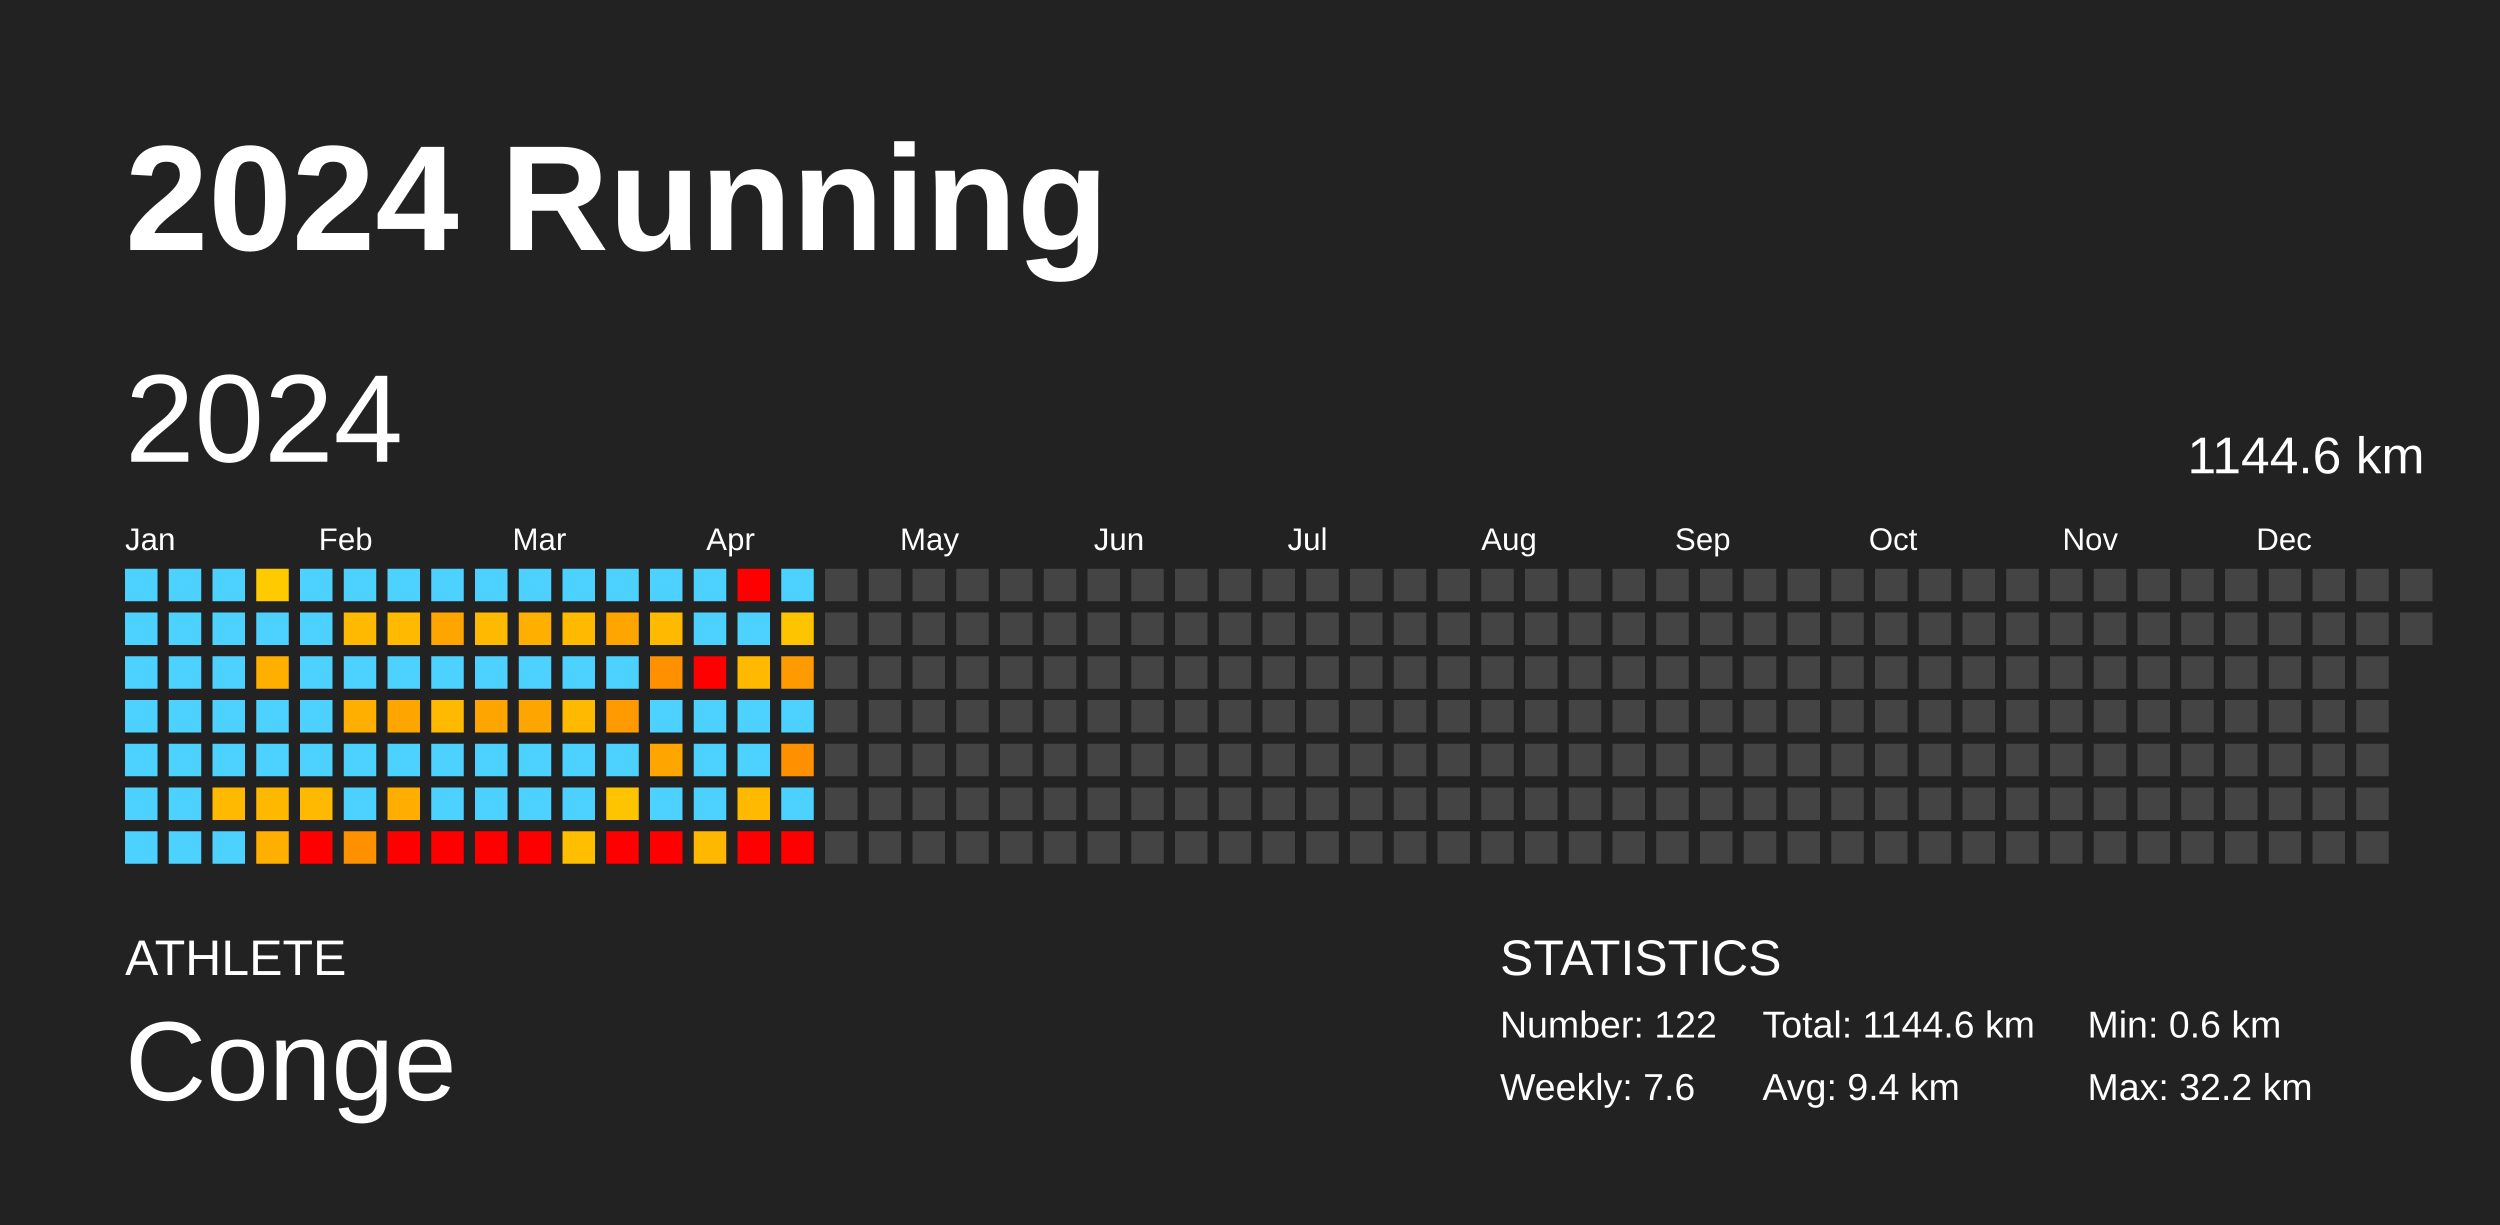
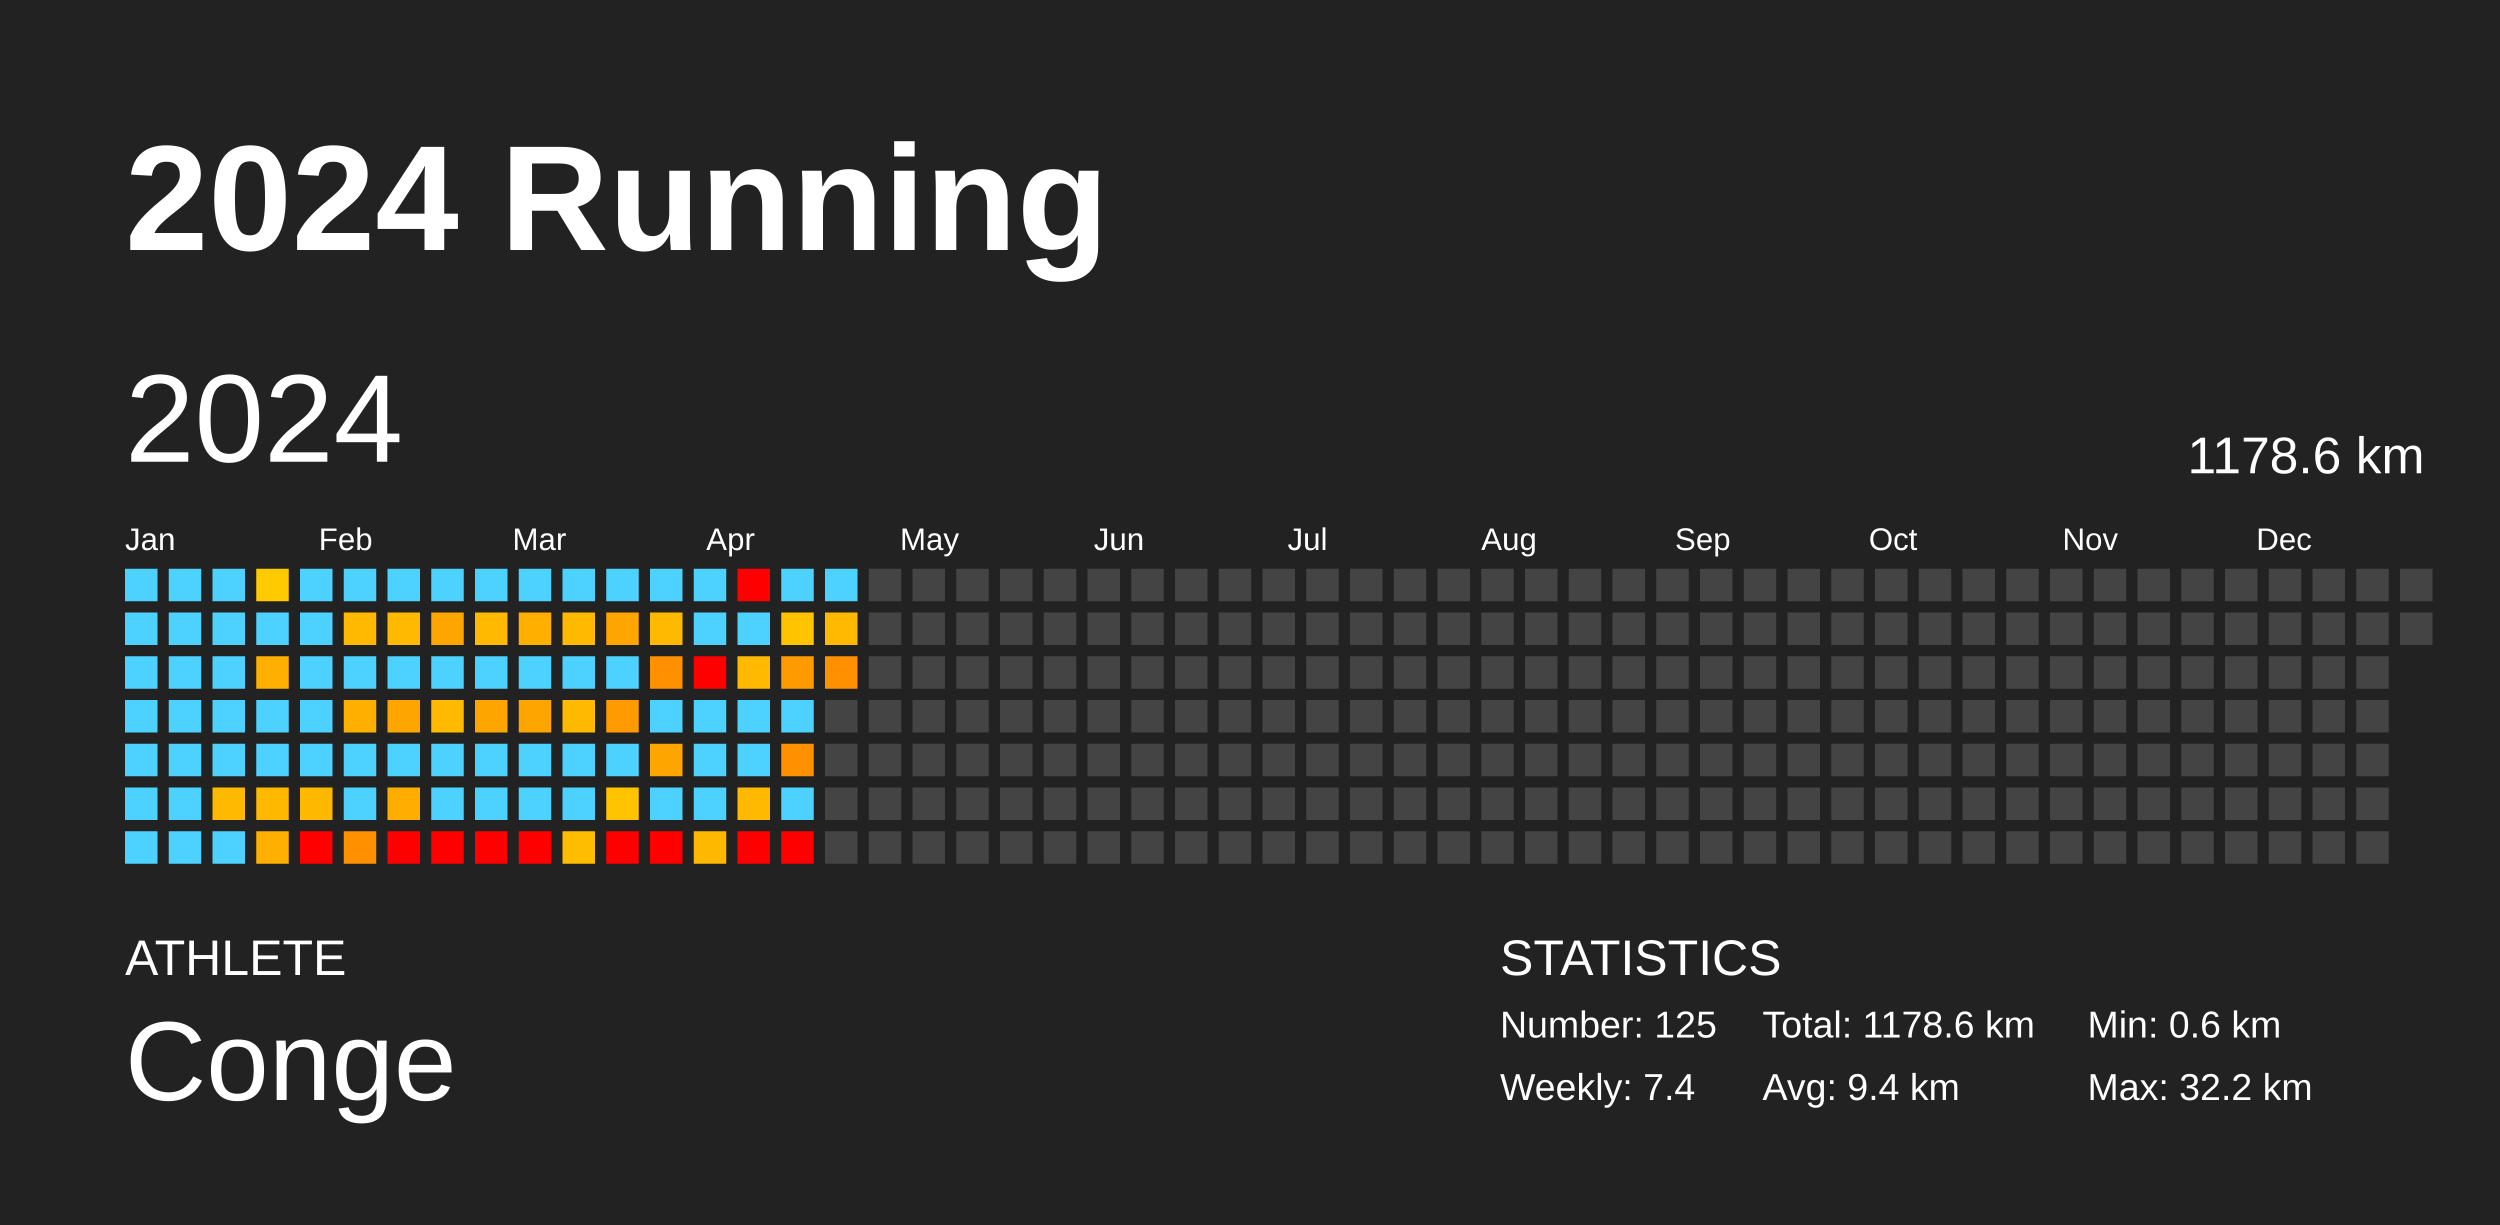
<svg xmlns="http://www.w3.org/2000/svg" baseProfile="full" height="98mm" version="1.1" viewBox="0,0,200,98" width="200mm">
  <defs />
  <rect fill="#222222" height="98" width="200" x="0" y="0" />
  <text fill="#FFFFFF" style="font-size:12px; font-family:Arial; font-weight:bold;" x="10" y="20">2024 Running</text>
  <text fill="#FFFFFF" style="font-size:4px; font-family:Arial" x="10" y="78">ATHLETE</text>
  <text fill="#FFFFFF" style="font-size:9px; font-family:Arial" x="10" y="88">Conge</text>
  <text fill="#FFFFFF" style="font-size:4px; font-family:Arial" x="120" y="78">STATISTICS</text>
-   <text fill="#FFFFFF" style="font-size:3px; font-family:Arial" x="120" y="83">Number: 122</text>
-   <text fill="#FFFFFF" style="font-size:3px; font-family:Arial" x="120" y="88">Weekly: 7.6</text>
-   <text fill="#FFFFFF" style="font-size:3px; font-family:Arial" x="141" y="83">Total: 1144.6 km</text>
+   <text fill="#FFFFFF" style="font-size:3px; font-family:Arial" x="120" y="83">Number: 125</text>
+   <text fill="#FFFFFF" style="font-size:3px; font-family:Arial" x="120" y="88">Weekly: 7.4</text>
+   <text fill="#FFFFFF" style="font-size:3px; font-family:Arial" x="141" y="83">Total: 1178.6 km</text>
  <text fill="#FFFFFF" style="font-size:3px; font-family:Arial" x="141" y="88">Avg: 9.4 km</text>
  <text fill="#FFFFFF" style="font-size:3px; font-family:Arial" x="167" y="83">Min: 0.6 km</text>
  <text fill="#FFFFFF" style="font-size:3px; font-family:Arial" x="167" y="88">Max: 32.2 km</text>
  <text dominant-baseline="hanging" fill="#FFFFFF" style="font-size:10.0px; font-family:Arial;" x="10" y="30">2024</text>
-   <text dominant-baseline="hanging" fill="#FFFFFF" style="font-size:4.125px; font-family:Arial;" x="175" y="35">1144.6 km</text>
+   <text dominant-baseline="hanging" fill="#FFFFFF" style="font-size:4.125px; font-family:Arial;" x="175" y="35">1178.6 km</text>
  <text fill="#FFFFFF" style="font-size:2.5px; font-family:Arial" x="10.0" y="44">Jan</text>
  <text fill="#FFFFFF" style="font-size:2.5px; font-family:Arial" x="25.5" y="44">Feb</text>
  <text fill="#FFFFFF" style="font-size:2.5px; font-family:Arial" x="41.0" y="44">Mar</text>
  <text fill="#FFFFFF" style="font-size:2.5px; font-family:Arial" x="56.5" y="44">Apr</text>
  <text fill="#FFFFFF" style="font-size:2.5px; font-family:Arial" x="72.0" y="44">May</text>
  <text fill="#FFFFFF" style="font-size:2.5px; font-family:Arial" x="87.5" y="44">Jun</text>
  <text fill="#FFFFFF" style="font-size:2.5px; font-family:Arial" x="103.0" y="44">Jul</text>
  <text fill="#FFFFFF" style="font-size:2.5px; font-family:Arial" x="118.5" y="44">Aug</text>
  <text fill="#FFFFFF" style="font-size:2.5px; font-family:Arial" x="134.0" y="44">Sep</text>
  <text fill="#FFFFFF" style="font-size:2.5px; font-family:Arial" x="149.5" y="44">Oct</text>
  <text fill="#FFFFFF" style="font-size:2.5px; font-family:Arial" x="165.0" y="44">Nov</text>
  <text fill="#FFFFFF" style="font-size:2.5px; font-family:Arial" x="180.5" y="44">Dec</text>
  <rect fill="#4dd2ff" height="2.6" width="2.6" x="10.0" y="45.5" />
  <rect fill="#4dd2ff" height="2.6" width="2.6" x="10.0" y="49.0" />
  <rect fill="#4dd2ff" height="2.6" width="2.6" x="10.0" y="52.5" />
  <rect fill="#4dd2ff" height="2.6" width="2.6" x="10.0" y="56.0" />
  <rect fill="#4dd2ff" height="2.6" width="2.6" x="10.0" y="59.5" />
  <rect fill="#4dd2ff" height="2.6" width="2.6" x="10.0" y="63.0" />
  <rect fill="#4dd2ff" height="2.6" width="2.6" x="10.0" y="66.5" />
  <rect fill="#4dd2ff" height="2.6" width="2.6" x="13.5" y="45.5" />
  <rect fill="#4dd2ff" height="2.6" width="2.6" x="13.5" y="49.0" />
  <rect fill="#4dd2ff" height="2.6" width="2.6" x="13.5" y="52.5" />
  <rect fill="#4dd2ff" height="2.6" width="2.6" x="13.5" y="56.0" />
  <rect fill="#4dd2ff" height="2.6" width="2.6" x="13.5" y="59.5" />
  <rect fill="#4dd2ff" height="2.6" width="2.6" x="13.5" y="63.0" />
  <rect fill="#4dd2ff" height="2.6" width="2.6" x="13.5" y="66.5" />
  <rect fill="#4dd2ff" height="2.6" width="2.6" x="17.0" y="45.5" />
  <rect fill="#4dd2ff" height="2.6" width="2.6" x="17.0" y="49.0" />
  <rect fill="#4dd2ff" height="2.6" width="2.6" x="17.0" y="52.5" />
  <rect fill="#4dd2ff" height="2.6" width="2.6" x="17.0" y="56.0" />
  <rect fill="#4dd2ff" height="2.6" width="2.6" x="17.0" y="59.5" />
  <rect fill="#ffb900" height="2.6" width="2.6" x="17.0" y="63.0" />
  <rect fill="#4dd2ff" height="2.6" width="2.6" x="17.0" y="66.5" />
  <rect fill="#ffca00" height="2.6" width="2.6" x="20.5" y="45.5" />
  <rect fill="#4dd2ff" height="2.6" width="2.6" x="20.5" y="49.0" />
  <rect fill="#ffaf00" height="2.6" width="2.6" x="20.5" y="52.5" />
  <rect fill="#4dd2ff" height="2.6" width="2.6" x="20.5" y="56.0" />
  <rect fill="#4dd2ff" height="2.6" width="2.6" x="20.5" y="59.5" />
  <rect fill="#ffb800" height="2.6" width="2.6" x="20.5" y="63.0" />
  <rect fill="#ffaf00" height="2.6" width="2.6" x="20.5" y="66.5" />
  <rect fill="#4dd2ff" height="2.6" width="2.6" x="24.0" y="45.5" />
  <rect fill="#4dd2ff" height="2.6" width="2.6" x="24.0" y="49.0" />
  <rect fill="#4dd2ff" height="2.6" width="2.6" x="24.0" y="52.5" />
  <rect fill="#4dd2ff" height="2.6" width="2.6" x="24.0" y="56.0" />
  <rect fill="#4dd2ff" height="2.6" width="2.6" x="24.0" y="59.5" />
-   <rect fill="#ffb900" height="2.6" width="2.6" x="24.0" y="63.0" />
+   <rect fill="#ffb800" height="2.6" width="2.6" x="24.0" y="63.0" />
  <rect fill="red" height="2.6" width="2.6" x="24.0" y="66.5" />
  <rect fill="#4dd2ff" height="2.6" width="2.6" x="27.5" y="45.5" />
  <rect fill="#ffb900" height="2.6" width="2.6" x="27.5" y="49.0" />
  <rect fill="#4dd2ff" height="2.6" width="2.6" x="27.5" y="52.5" />
  <rect fill="#ffaf00" height="2.6" width="2.6" x="27.5" y="56.0" />
  <rect fill="#4dd2ff" height="2.6" width="2.6" x="27.5" y="59.5" />
  <rect fill="#4dd2ff" height="2.6" width="2.6" x="27.5" y="63.0" />
  <rect fill="#ff9100" height="2.6" width="2.6" x="27.5" y="66.5" />
  <rect fill="#4dd2ff" height="2.6" width="2.6" x="31.0" y="45.5" />
-   <rect fill="#ffba00" height="2.6" width="2.6" x="31.0" y="49.0" />
+   <rect fill="#ffb900" height="2.6" width="2.6" x="31.0" y="49.0" />
  <rect fill="#4dd2ff" height="2.6" width="2.6" x="31.0" y="52.5" />
  <rect fill="#ffa500" height="2.6" width="2.6" x="31.0" y="56.0" />
  <rect fill="#4dd2ff" height="2.6" width="2.6" x="31.0" y="59.5" />
-   <rect fill="#ffae00" height="2.6" width="2.6" x="31.0" y="63.0" />
+   <rect fill="#ffad00" height="2.6" width="2.6" x="31.0" y="63.0" />
  <rect fill="red" height="2.6" width="2.6" x="31.0" y="66.5" />
  <rect fill="#4dd2ff" height="2.6" width="2.6" x="34.5" y="45.5" />
  <rect fill="#ffa500" height="2.6" width="2.6" x="34.5" y="49.0" />
  <rect fill="#4dd2ff" height="2.6" width="2.6" x="34.5" y="52.5" />
-   <rect fill="#ffba00" height="2.6" width="2.6" x="34.5" y="56.0" />
+   <rect fill="#ffb900" height="2.6" width="2.6" x="34.5" y="56.0" />
  <rect fill="#4dd2ff" height="2.6" width="2.6" x="34.5" y="59.5" />
  <rect fill="#4dd2ff" height="2.6" width="2.6" x="34.5" y="63.0" />
  <rect fill="red" height="2.6" width="2.6" x="34.5" y="66.5" />
  <rect fill="#4dd2ff" height="2.6" width="2.6" x="38.0" y="45.5" />
  <rect fill="#ffb900" height="2.6" width="2.6" x="38.0" y="49.0" />
  <rect fill="#4dd2ff" height="2.6" width="2.6" x="38.0" y="52.5" />
  <rect fill="#ffa500" height="2.6" width="2.6" x="38.0" y="56.0" />
  <rect fill="#4dd2ff" height="2.6" width="2.6" x="38.0" y="59.5" />
  <rect fill="#4dd2ff" height="2.6" width="2.6" x="38.0" y="63.0" />
  <rect fill="red" height="2.6" width="2.6" x="38.0" y="66.5" />
  <rect fill="#4dd2ff" height="2.6" width="2.6" x="41.5" y="45.5" />
  <rect fill="#ffaf00" height="2.6" width="2.6" x="41.5" y="49.0" />
  <rect fill="#4dd2ff" height="2.6" width="2.6" x="41.5" y="52.5" />
  <rect fill="#ffa500" height="2.6" width="2.6" x="41.5" y="56.0" />
  <rect fill="#4dd2ff" height="2.6" width="2.6" x="41.5" y="59.5" />
  <rect fill="#4dd2ff" height="2.6" width="2.6" x="41.5" y="63.0" />
  <rect fill="red" height="2.6" width="2.6" x="41.5" y="66.5" />
  <rect fill="#4dd2ff" height="2.6" width="2.6" x="45.0" y="45.5" />
-   <rect fill="#ffba00" height="2.6" width="2.6" x="45.0" y="49.0" />
+   <rect fill="#ffb900" height="2.6" width="2.6" x="45.0" y="49.0" />
  <rect fill="#4dd2ff" height="2.6" width="2.6" x="45.0" y="52.5" />
-   <rect fill="#ffba00" height="2.6" width="2.6" x="45.0" y="56.0" />
+   <rect fill="#ffb900" height="2.6" width="2.6" x="45.0" y="56.0" />
  <rect fill="#4dd2ff" height="2.6" width="2.6" x="45.0" y="59.5" />
  <rect fill="#4dd2ff" height="2.6" width="2.6" x="45.0" y="63.0" />
-   <rect fill="#ffbe00" height="2.6" width="2.6" x="45.0" y="66.5" />
+   <rect fill="#ffbd00" height="2.6" width="2.6" x="45.0" y="66.5" />
  <rect fill="#4dd2ff" height="2.6" width="2.6" x="48.5" y="45.5" />
  <rect fill="#ffa500" height="2.6" width="2.6" x="48.5" y="49.0" />
  <rect fill="#4dd2ff" height="2.6" width="2.6" x="48.5" y="52.5" />
  <rect fill="#ff9b00" height="2.6" width="2.6" x="48.5" y="56.0" />
  <rect fill="#4dd2ff" height="2.6" width="2.6" x="48.5" y="59.5" />
-   <rect fill="#ffc400" height="2.6" width="2.6" x="48.5" y="63.0" />
+   <rect fill="#ffc300" height="2.6" width="2.6" x="48.5" y="63.0" />
  <rect fill="red" height="2.6" width="2.6" x="48.5" y="66.5" />
  <rect fill="#4dd2ff" height="2.6" width="2.6" x="52.0" y="45.5" />
-   <rect fill="#ffba00" height="2.6" width="2.6" x="52.0" y="49.0" />
+   <rect fill="#ffb900" height="2.6" width="2.6" x="52.0" y="49.0" />
  <rect fill="#ff9100" height="2.6" width="2.6" x="52.0" y="52.5" />
  <rect fill="#4dd2ff" height="2.6" width="2.6" x="52.0" y="56.0" />
  <rect fill="#ffa500" height="2.6" width="2.6" x="52.0" y="59.5" />
  <rect fill="#4dd2ff" height="2.6" width="2.6" x="52.0" y="63.0" />
  <rect fill="red" height="2.6" width="2.6" x="52.0" y="66.5" />
  <rect fill="#4dd2ff" height="2.6" width="2.6" x="55.5" y="45.5" />
  <rect fill="#4dd2ff" height="2.6" width="2.6" x="55.5" y="49.0" />
  <rect fill="red" height="2.6" width="2.6" x="55.5" y="52.5" />
  <rect fill="#4dd2ff" height="2.6" width="2.6" x="55.5" y="56.0" />
  <rect fill="#4dd2ff" height="2.6" width="2.6" x="55.5" y="59.5" />
  <rect fill="#4dd2ff" height="2.6" width="2.6" x="55.5" y="63.0" />
  <rect fill="#ffb800" height="2.6" width="2.6" x="55.5" y="66.5" />
  <rect fill="red" height="2.6" width="2.6" x="59.0" y="45.5" />
  <rect fill="#4dd2ff" height="2.6" width="2.6" x="59.0" y="49.0" />
-   <rect fill="#ffba00" height="2.6" width="2.6" x="59.0" y="52.5" />
+   <rect fill="#ffb900" height="2.6" width="2.6" x="59.0" y="52.5" />
  <rect fill="#4dd2ff" height="2.6" width="2.6" x="59.0" y="56.0" />
  <rect fill="#4dd2ff" height="2.6" width="2.6" x="59.0" y="59.5" />
-   <rect fill="#ffba00" height="2.6" width="2.6" x="59.0" y="63.0" />
+   <rect fill="#ffb900" height="2.6" width="2.6" x="59.0" y="63.0" />
  <rect fill="red" height="2.6" width="2.6" x="59.0" y="66.5" />
  <rect fill="#4dd2ff" height="2.6" width="2.6" x="62.5" y="45.5" />
-   <rect fill="#ffc400" height="2.6" width="2.6" x="62.5" y="49.0" />
+   <rect fill="#ffc300" height="2.6" width="2.6" x="62.5" y="49.0" />
  <rect fill="#ff9b00" height="2.6" width="2.6" x="62.5" y="52.5" />
  <rect fill="#4dd2ff" height="2.6" width="2.6" x="62.5" y="56.0" />
  <rect fill="#ff9100" height="2.6" width="2.6" x="62.5" y="59.5" />
  <rect fill="#4dd2ff" height="2.6" width="2.6" x="62.5" y="63.0" />
  <rect fill="red" height="2.6" width="2.6" x="62.5" y="66.5" />
-   <rect fill="#444444" height="2.6" width="2.6" x="66.0" y="45.5" />
-   <rect fill="#444444" height="2.6" width="2.6" x="66.0" y="49.0" />
-   <rect fill="#444444" height="2.6" width="2.6" x="66.0" y="52.5" />
+   <rect fill="#4dd2ff" height="2.6" width="2.6" x="66.0" y="45.5" />
+   <rect fill="#ffb900" height="2.6" width="2.6" x="66.0" y="49.0" />
+   <rect fill="#ff9100" height="2.6" width="2.6" x="66.0" y="52.5" />
  <rect fill="#444444" height="2.6" width="2.6" x="66.0" y="56.0" />
  <rect fill="#444444" height="2.6" width="2.6" x="66.0" y="59.5" />
  <rect fill="#444444" height="2.6" width="2.6" x="66.0" y="63.0" />
  <rect fill="#444444" height="2.6" width="2.6" x="66.0" y="66.5" />
  <rect fill="#444444" height="2.6" width="2.6" x="69.5" y="45.5" />
  <rect fill="#444444" height="2.6" width="2.6" x="69.5" y="49.0" />
  <rect fill="#444444" height="2.6" width="2.6" x="69.5" y="52.5" />
  <rect fill="#444444" height="2.6" width="2.6" x="69.5" y="56.0" />
  <rect fill="#444444" height="2.6" width="2.6" x="69.5" y="59.5" />
  <rect fill="#444444" height="2.6" width="2.6" x="69.5" y="63.0" />
  <rect fill="#444444" height="2.6" width="2.6" x="69.5" y="66.5" />
  <rect fill="#444444" height="2.6" width="2.6" x="73.0" y="45.5" />
  <rect fill="#444444" height="2.6" width="2.6" x="73.0" y="49.0" />
  <rect fill="#444444" height="2.6" width="2.6" x="73.0" y="52.5" />
  <rect fill="#444444" height="2.6" width="2.6" x="73.0" y="56.0" />
  <rect fill="#444444" height="2.6" width="2.6" x="73.0" y="59.5" />
  <rect fill="#444444" height="2.6" width="2.6" x="73.0" y="63.0" />
  <rect fill="#444444" height="2.6" width="2.6" x="73.0" y="66.5" />
  <rect fill="#444444" height="2.6" width="2.6" x="76.5" y="45.5" />
  <rect fill="#444444" height="2.6" width="2.6" x="76.5" y="49.0" />
  <rect fill="#444444" height="2.6" width="2.6" x="76.5" y="52.5" />
  <rect fill="#444444" height="2.6" width="2.6" x="76.5" y="56.0" />
  <rect fill="#444444" height="2.6" width="2.6" x="76.5" y="59.5" />
  <rect fill="#444444" height="2.6" width="2.6" x="76.5" y="63.0" />
  <rect fill="#444444" height="2.6" width="2.6" x="76.5" y="66.5" />
  <rect fill="#444444" height="2.6" width="2.6" x="80.0" y="45.5" />
  <rect fill="#444444" height="2.6" width="2.6" x="80.0" y="49.0" />
  <rect fill="#444444" height="2.6" width="2.6" x="80.0" y="52.5" />
  <rect fill="#444444" height="2.6" width="2.6" x="80.0" y="56.0" />
  <rect fill="#444444" height="2.6" width="2.6" x="80.0" y="59.5" />
  <rect fill="#444444" height="2.6" width="2.6" x="80.0" y="63.0" />
  <rect fill="#444444" height="2.6" width="2.6" x="80.0" y="66.5" />
  <rect fill="#444444" height="2.6" width="2.6" x="83.5" y="45.5" />
  <rect fill="#444444" height="2.6" width="2.6" x="83.5" y="49.0" />
  <rect fill="#444444" height="2.6" width="2.6" x="83.5" y="52.5" />
  <rect fill="#444444" height="2.6" width="2.6" x="83.5" y="56.0" />
  <rect fill="#444444" height="2.6" width="2.6" x="83.5" y="59.5" />
  <rect fill="#444444" height="2.6" width="2.6" x="83.5" y="63.0" />
  <rect fill="#444444" height="2.6" width="2.6" x="83.5" y="66.5" />
  <rect fill="#444444" height="2.6" width="2.6" x="87.0" y="45.5" />
  <rect fill="#444444" height="2.6" width="2.6" x="87.0" y="49.0" />
  <rect fill="#444444" height="2.6" width="2.6" x="87.0" y="52.5" />
  <rect fill="#444444" height="2.6" width="2.6" x="87.0" y="56.0" />
  <rect fill="#444444" height="2.6" width="2.6" x="87.0" y="59.5" />
  <rect fill="#444444" height="2.6" width="2.6" x="87.0" y="63.0" />
  <rect fill="#444444" height="2.6" width="2.6" x="87.0" y="66.5" />
  <rect fill="#444444" height="2.6" width="2.6" x="90.5" y="45.5" />
  <rect fill="#444444" height="2.6" width="2.6" x="90.5" y="49.0" />
  <rect fill="#444444" height="2.6" width="2.6" x="90.5" y="52.5" />
  <rect fill="#444444" height="2.6" width="2.6" x="90.5" y="56.0" />
  <rect fill="#444444" height="2.6" width="2.6" x="90.5" y="59.5" />
  <rect fill="#444444" height="2.6" width="2.6" x="90.5" y="63.0" />
  <rect fill="#444444" height="2.6" width="2.6" x="90.5" y="66.5" />
  <rect fill="#444444" height="2.6" width="2.6" x="94.0" y="45.5" />
  <rect fill="#444444" height="2.6" width="2.6" x="94.0" y="49.0" />
  <rect fill="#444444" height="2.6" width="2.6" x="94.0" y="52.5" />
  <rect fill="#444444" height="2.6" width="2.6" x="94.0" y="56.0" />
  <rect fill="#444444" height="2.6" width="2.6" x="94.0" y="59.5" />
  <rect fill="#444444" height="2.6" width="2.6" x="94.0" y="63.0" />
  <rect fill="#444444" height="2.6" width="2.6" x="94.0" y="66.5" />
  <rect fill="#444444" height="2.6" width="2.6" x="97.5" y="45.5" />
  <rect fill="#444444" height="2.6" width="2.6" x="97.5" y="49.0" />
  <rect fill="#444444" height="2.6" width="2.6" x="97.5" y="52.5" />
  <rect fill="#444444" height="2.6" width="2.6" x="97.5" y="56.0" />
  <rect fill="#444444" height="2.6" width="2.6" x="97.5" y="59.5" />
  <rect fill="#444444" height="2.6" width="2.6" x="97.5" y="63.0" />
  <rect fill="#444444" height="2.6" width="2.6" x="97.5" y="66.5" />
  <rect fill="#444444" height="2.6" width="2.6" x="101.0" y="45.5" />
  <rect fill="#444444" height="2.6" width="2.6" x="101.0" y="49.0" />
  <rect fill="#444444" height="2.6" width="2.6" x="101.0" y="52.5" />
  <rect fill="#444444" height="2.6" width="2.6" x="101.0" y="56.0" />
  <rect fill="#444444" height="2.6" width="2.6" x="101.0" y="59.5" />
  <rect fill="#444444" height="2.6" width="2.6" x="101.0" y="63.0" />
  <rect fill="#444444" height="2.6" width="2.6" x="101.0" y="66.5" />
  <rect fill="#444444" height="2.6" width="2.6" x="104.5" y="45.5" />
  <rect fill="#444444" height="2.6" width="2.6" x="104.5" y="49.0" />
  <rect fill="#444444" height="2.6" width="2.6" x="104.5" y="52.5" />
  <rect fill="#444444" height="2.6" width="2.6" x="104.5" y="56.0" />
  <rect fill="#444444" height="2.6" width="2.6" x="104.5" y="59.5" />
  <rect fill="#444444" height="2.6" width="2.6" x="104.5" y="63.0" />
  <rect fill="#444444" height="2.6" width="2.6" x="104.5" y="66.5" />
  <rect fill="#444444" height="2.6" width="2.6" x="108.0" y="45.5" />
  <rect fill="#444444" height="2.6" width="2.6" x="108.0" y="49.0" />
  <rect fill="#444444" height="2.6" width="2.6" x="108.0" y="52.5" />
  <rect fill="#444444" height="2.6" width="2.6" x="108.0" y="56.0" />
  <rect fill="#444444" height="2.6" width="2.6" x="108.0" y="59.5" />
  <rect fill="#444444" height="2.6" width="2.6" x="108.0" y="63.0" />
  <rect fill="#444444" height="2.6" width="2.6" x="108.0" y="66.5" />
  <rect fill="#444444" height="2.6" width="2.6" x="111.5" y="45.5" />
  <rect fill="#444444" height="2.6" width="2.6" x="111.5" y="49.0" />
  <rect fill="#444444" height="2.6" width="2.6" x="111.5" y="52.5" />
  <rect fill="#444444" height="2.6" width="2.6" x="111.5" y="56.0" />
  <rect fill="#444444" height="2.6" width="2.6" x="111.5" y="59.5" />
  <rect fill="#444444" height="2.6" width="2.6" x="111.5" y="63.0" />
  <rect fill="#444444" height="2.6" width="2.6" x="111.5" y="66.5" />
  <rect fill="#444444" height="2.6" width="2.6" x="115.0" y="45.5" />
  <rect fill="#444444" height="2.6" width="2.6" x="115.0" y="49.0" />
  <rect fill="#444444" height="2.6" width="2.6" x="115.0" y="52.5" />
  <rect fill="#444444" height="2.6" width="2.6" x="115.0" y="56.0" />
  <rect fill="#444444" height="2.6" width="2.6" x="115.0" y="59.5" />
  <rect fill="#444444" height="2.6" width="2.6" x="115.0" y="63.0" />
  <rect fill="#444444" height="2.6" width="2.6" x="115.0" y="66.5" />
  <rect fill="#444444" height="2.6" width="2.6" x="118.5" y="45.5" />
  <rect fill="#444444" height="2.6" width="2.6" x="118.5" y="49.0" />
  <rect fill="#444444" height="2.6" width="2.6" x="118.5" y="52.5" />
  <rect fill="#444444" height="2.6" width="2.6" x="118.5" y="56.0" />
  <rect fill="#444444" height="2.6" width="2.6" x="118.5" y="59.5" />
  <rect fill="#444444" height="2.6" width="2.6" x="118.5" y="63.0" />
  <rect fill="#444444" height="2.6" width="2.6" x="118.5" y="66.5" />
  <rect fill="#444444" height="2.6" width="2.6" x="122.0" y="45.5" />
  <rect fill="#444444" height="2.6" width="2.6" x="122.0" y="49.0" />
  <rect fill="#444444" height="2.6" width="2.6" x="122.0" y="52.5" />
  <rect fill="#444444" height="2.6" width="2.6" x="122.0" y="56.0" />
  <rect fill="#444444" height="2.6" width="2.6" x="122.0" y="59.5" />
  <rect fill="#444444" height="2.6" width="2.6" x="122.0" y="63.0" />
  <rect fill="#444444" height="2.6" width="2.6" x="122.0" y="66.5" />
  <rect fill="#444444" height="2.6" width="2.6" x="125.5" y="45.5" />
  <rect fill="#444444" height="2.6" width="2.6" x="125.5" y="49.0" />
  <rect fill="#444444" height="2.6" width="2.6" x="125.5" y="52.5" />
  <rect fill="#444444" height="2.6" width="2.6" x="125.5" y="56.0" />
  <rect fill="#444444" height="2.6" width="2.6" x="125.5" y="59.5" />
  <rect fill="#444444" height="2.6" width="2.6" x="125.5" y="63.0" />
  <rect fill="#444444" height="2.6" width="2.6" x="125.5" y="66.5" />
  <rect fill="#444444" height="2.6" width="2.6" x="129.0" y="45.5" />
  <rect fill="#444444" height="2.6" width="2.6" x="129.0" y="49.0" />
  <rect fill="#444444" height="2.6" width="2.6" x="129.0" y="52.5" />
  <rect fill="#444444" height="2.6" width="2.6" x="129.0" y="56.0" />
  <rect fill="#444444" height="2.6" width="2.6" x="129.0" y="59.5" />
  <rect fill="#444444" height="2.6" width="2.6" x="129.0" y="63.0" />
  <rect fill="#444444" height="2.6" width="2.6" x="129.0" y="66.5" />
  <rect fill="#444444" height="2.6" width="2.6" x="132.5" y="45.5" />
  <rect fill="#444444" height="2.6" width="2.6" x="132.5" y="49.0" />
  <rect fill="#444444" height="2.6" width="2.6" x="132.5" y="52.5" />
  <rect fill="#444444" height="2.6" width="2.6" x="132.5" y="56.0" />
  <rect fill="#444444" height="2.6" width="2.6" x="132.5" y="59.5" />
  <rect fill="#444444" height="2.6" width="2.6" x="132.5" y="63.0" />
  <rect fill="#444444" height="2.6" width="2.6" x="132.5" y="66.5" />
  <rect fill="#444444" height="2.6" width="2.6" x="136.0" y="45.5" />
  <rect fill="#444444" height="2.6" width="2.6" x="136.0" y="49.0" />
  <rect fill="#444444" height="2.6" width="2.6" x="136.0" y="52.5" />
  <rect fill="#444444" height="2.6" width="2.6" x="136.0" y="56.0" />
  <rect fill="#444444" height="2.6" width="2.6" x="136.0" y="59.5" />
  <rect fill="#444444" height="2.6" width="2.6" x="136.0" y="63.0" />
  <rect fill="#444444" height="2.6" width="2.6" x="136.0" y="66.5" />
  <rect fill="#444444" height="2.6" width="2.6" x="139.5" y="45.5" />
  <rect fill="#444444" height="2.6" width="2.6" x="139.5" y="49.0" />
  <rect fill="#444444" height="2.6" width="2.6" x="139.5" y="52.5" />
  <rect fill="#444444" height="2.6" width="2.6" x="139.5" y="56.0" />
  <rect fill="#444444" height="2.6" width="2.6" x="139.5" y="59.5" />
  <rect fill="#444444" height="2.6" width="2.6" x="139.5" y="63.0" />
  <rect fill="#444444" height="2.6" width="2.6" x="139.5" y="66.5" />
  <rect fill="#444444" height="2.6" width="2.6" x="143.0" y="45.5" />
  <rect fill="#444444" height="2.6" width="2.6" x="143.0" y="49.0" />
  <rect fill="#444444" height="2.6" width="2.6" x="143.0" y="52.5" />
  <rect fill="#444444" height="2.6" width="2.6" x="143.0" y="56.0" />
  <rect fill="#444444" height="2.6" width="2.6" x="143.0" y="59.5" />
  <rect fill="#444444" height="2.6" width="2.6" x="143.0" y="63.0" />
  <rect fill="#444444" height="2.6" width="2.6" x="143.0" y="66.5" />
  <rect fill="#444444" height="2.6" width="2.6" x="146.5" y="45.5" />
  <rect fill="#444444" height="2.6" width="2.6" x="146.5" y="49.0" />
  <rect fill="#444444" height="2.6" width="2.6" x="146.5" y="52.5" />
  <rect fill="#444444" height="2.6" width="2.6" x="146.5" y="56.0" />
  <rect fill="#444444" height="2.6" width="2.6" x="146.5" y="59.5" />
  <rect fill="#444444" height="2.6" width="2.6" x="146.5" y="63.0" />
  <rect fill="#444444" height="2.6" width="2.6" x="146.5" y="66.5" />
  <rect fill="#444444" height="2.6" width="2.6" x="150.0" y="45.5" />
  <rect fill="#444444" height="2.6" width="2.6" x="150.0" y="49.0" />
  <rect fill="#444444" height="2.6" width="2.6" x="150.0" y="52.5" />
  <rect fill="#444444" height="2.6" width="2.6" x="150.0" y="56.0" />
  <rect fill="#444444" height="2.6" width="2.6" x="150.0" y="59.5" />
  <rect fill="#444444" height="2.6" width="2.6" x="150.0" y="63.0" />
  <rect fill="#444444" height="2.6" width="2.6" x="150.0" y="66.5" />
  <rect fill="#444444" height="2.6" width="2.6" x="153.5" y="45.5" />
  <rect fill="#444444" height="2.6" width="2.6" x="153.5" y="49.0" />
  <rect fill="#444444" height="2.6" width="2.6" x="153.5" y="52.5" />
  <rect fill="#444444" height="2.6" width="2.6" x="153.5" y="56.0" />
  <rect fill="#444444" height="2.6" width="2.6" x="153.5" y="59.5" />
  <rect fill="#444444" height="2.6" width="2.6" x="153.5" y="63.0" />
  <rect fill="#444444" height="2.6" width="2.6" x="153.5" y="66.5" />
  <rect fill="#444444" height="2.6" width="2.6" x="157.0" y="45.5" />
  <rect fill="#444444" height="2.6" width="2.6" x="157.0" y="49.0" />
  <rect fill="#444444" height="2.6" width="2.6" x="157.0" y="52.5" />
  <rect fill="#444444" height="2.6" width="2.6" x="157.0" y="56.0" />
  <rect fill="#444444" height="2.6" width="2.6" x="157.0" y="59.5" />
  <rect fill="#444444" height="2.6" width="2.6" x="157.0" y="63.0" />
  <rect fill="#444444" height="2.6" width="2.6" x="157.0" y="66.5" />
  <rect fill="#444444" height="2.6" width="2.6" x="160.5" y="45.5" />
  <rect fill="#444444" height="2.6" width="2.6" x="160.5" y="49.0" />
  <rect fill="#444444" height="2.6" width="2.6" x="160.5" y="52.5" />
  <rect fill="#444444" height="2.6" width="2.6" x="160.5" y="56.0" />
  <rect fill="#444444" height="2.6" width="2.6" x="160.5" y="59.5" />
  <rect fill="#444444" height="2.6" width="2.6" x="160.5" y="63.0" />
  <rect fill="#444444" height="2.6" width="2.6" x="160.5" y="66.5" />
  <rect fill="#444444" height="2.6" width="2.6" x="164.0" y="45.5" />
  <rect fill="#444444" height="2.6" width="2.6" x="164.0" y="49.0" />
  <rect fill="#444444" height="2.6" width="2.6" x="164.0" y="52.5" />
  <rect fill="#444444" height="2.6" width="2.6" x="164.0" y="56.0" />
  <rect fill="#444444" height="2.6" width="2.6" x="164.0" y="59.5" />
  <rect fill="#444444" height="2.6" width="2.6" x="164.0" y="63.0" />
  <rect fill="#444444" height="2.6" width="2.6" x="164.0" y="66.5" />
  <rect fill="#444444" height="2.6" width="2.6" x="167.5" y="45.5" />
  <rect fill="#444444" height="2.6" width="2.6" x="167.5" y="49.0" />
  <rect fill="#444444" height="2.6" width="2.6" x="167.5" y="52.5" />
  <rect fill="#444444" height="2.6" width="2.6" x="167.5" y="56.0" />
  <rect fill="#444444" height="2.6" width="2.6" x="167.5" y="59.5" />
  <rect fill="#444444" height="2.6" width="2.6" x="167.5" y="63.0" />
  <rect fill="#444444" height="2.6" width="2.6" x="167.5" y="66.5" />
  <rect fill="#444444" height="2.6" width="2.6" x="171.0" y="45.5" />
  <rect fill="#444444" height="2.6" width="2.6" x="171.0" y="49.0" />
  <rect fill="#444444" height="2.6" width="2.6" x="171.0" y="52.5" />
  <rect fill="#444444" height="2.6" width="2.6" x="171.0" y="56.0" />
  <rect fill="#444444" height="2.6" width="2.6" x="171.0" y="59.5" />
  <rect fill="#444444" height="2.6" width="2.6" x="171.0" y="63.0" />
  <rect fill="#444444" height="2.6" width="2.6" x="171.0" y="66.5" />
  <rect fill="#444444" height="2.6" width="2.6" x="174.5" y="45.5" />
  <rect fill="#444444" height="2.6" width="2.6" x="174.5" y="49.0" />
  <rect fill="#444444" height="2.6" width="2.6" x="174.5" y="52.5" />
  <rect fill="#444444" height="2.6" width="2.6" x="174.5" y="56.0" />
  <rect fill="#444444" height="2.6" width="2.6" x="174.5" y="59.5" />
  <rect fill="#444444" height="2.6" width="2.6" x="174.5" y="63.0" />
  <rect fill="#444444" height="2.6" width="2.6" x="174.5" y="66.5" />
  <rect fill="#444444" height="2.6" width="2.6" x="178.0" y="45.5" />
  <rect fill="#444444" height="2.6" width="2.6" x="178.0" y="49.0" />
  <rect fill="#444444" height="2.6" width="2.6" x="178.0" y="52.5" />
  <rect fill="#444444" height="2.6" width="2.6" x="178.0" y="56.0" />
  <rect fill="#444444" height="2.6" width="2.6" x="178.0" y="59.5" />
  <rect fill="#444444" height="2.6" width="2.6" x="178.0" y="63.0" />
  <rect fill="#444444" height="2.6" width="2.6" x="178.0" y="66.5" />
  <rect fill="#444444" height="2.6" width="2.6" x="181.5" y="45.5" />
  <rect fill="#444444" height="2.6" width="2.6" x="181.5" y="49.0" />
  <rect fill="#444444" height="2.6" width="2.6" x="181.5" y="52.5" />
  <rect fill="#444444" height="2.6" width="2.6" x="181.5" y="56.0" />
  <rect fill="#444444" height="2.6" width="2.6" x="181.5" y="59.5" />
  <rect fill="#444444" height="2.6" width="2.6" x="181.5" y="63.0" />
  <rect fill="#444444" height="2.6" width="2.6" x="181.5" y="66.5" />
  <rect fill="#444444" height="2.6" width="2.6" x="185.0" y="45.5" />
  <rect fill="#444444" height="2.6" width="2.6" x="185.0" y="49.0" />
  <rect fill="#444444" height="2.6" width="2.6" x="185.0" y="52.5" />
  <rect fill="#444444" height="2.6" width="2.6" x="185.0" y="56.0" />
  <rect fill="#444444" height="2.6" width="2.6" x="185.0" y="59.5" />
  <rect fill="#444444" height="2.6" width="2.6" x="185.0" y="63.0" />
  <rect fill="#444444" height="2.6" width="2.6" x="185.0" y="66.5" />
  <rect fill="#444444" height="2.6" width="2.6" x="188.5" y="45.5" />
  <rect fill="#444444" height="2.6" width="2.6" x="188.5" y="49.0" />
  <rect fill="#444444" height="2.6" width="2.6" x="188.5" y="52.5" />
  <rect fill="#444444" height="2.6" width="2.6" x="188.5" y="56.0" />
  <rect fill="#444444" height="2.6" width="2.6" x="188.5" y="59.5" />
  <rect fill="#444444" height="2.6" width="2.6" x="188.5" y="63.0" />
  <rect fill="#444444" height="2.6" width="2.6" x="188.5" y="66.5" />
  <rect fill="#444444" height="2.6" width="2.6" x="192.0" y="45.5" />
  <rect fill="#444444" height="2.6" width="2.6" x="192.0" y="49.0" />
</svg>
